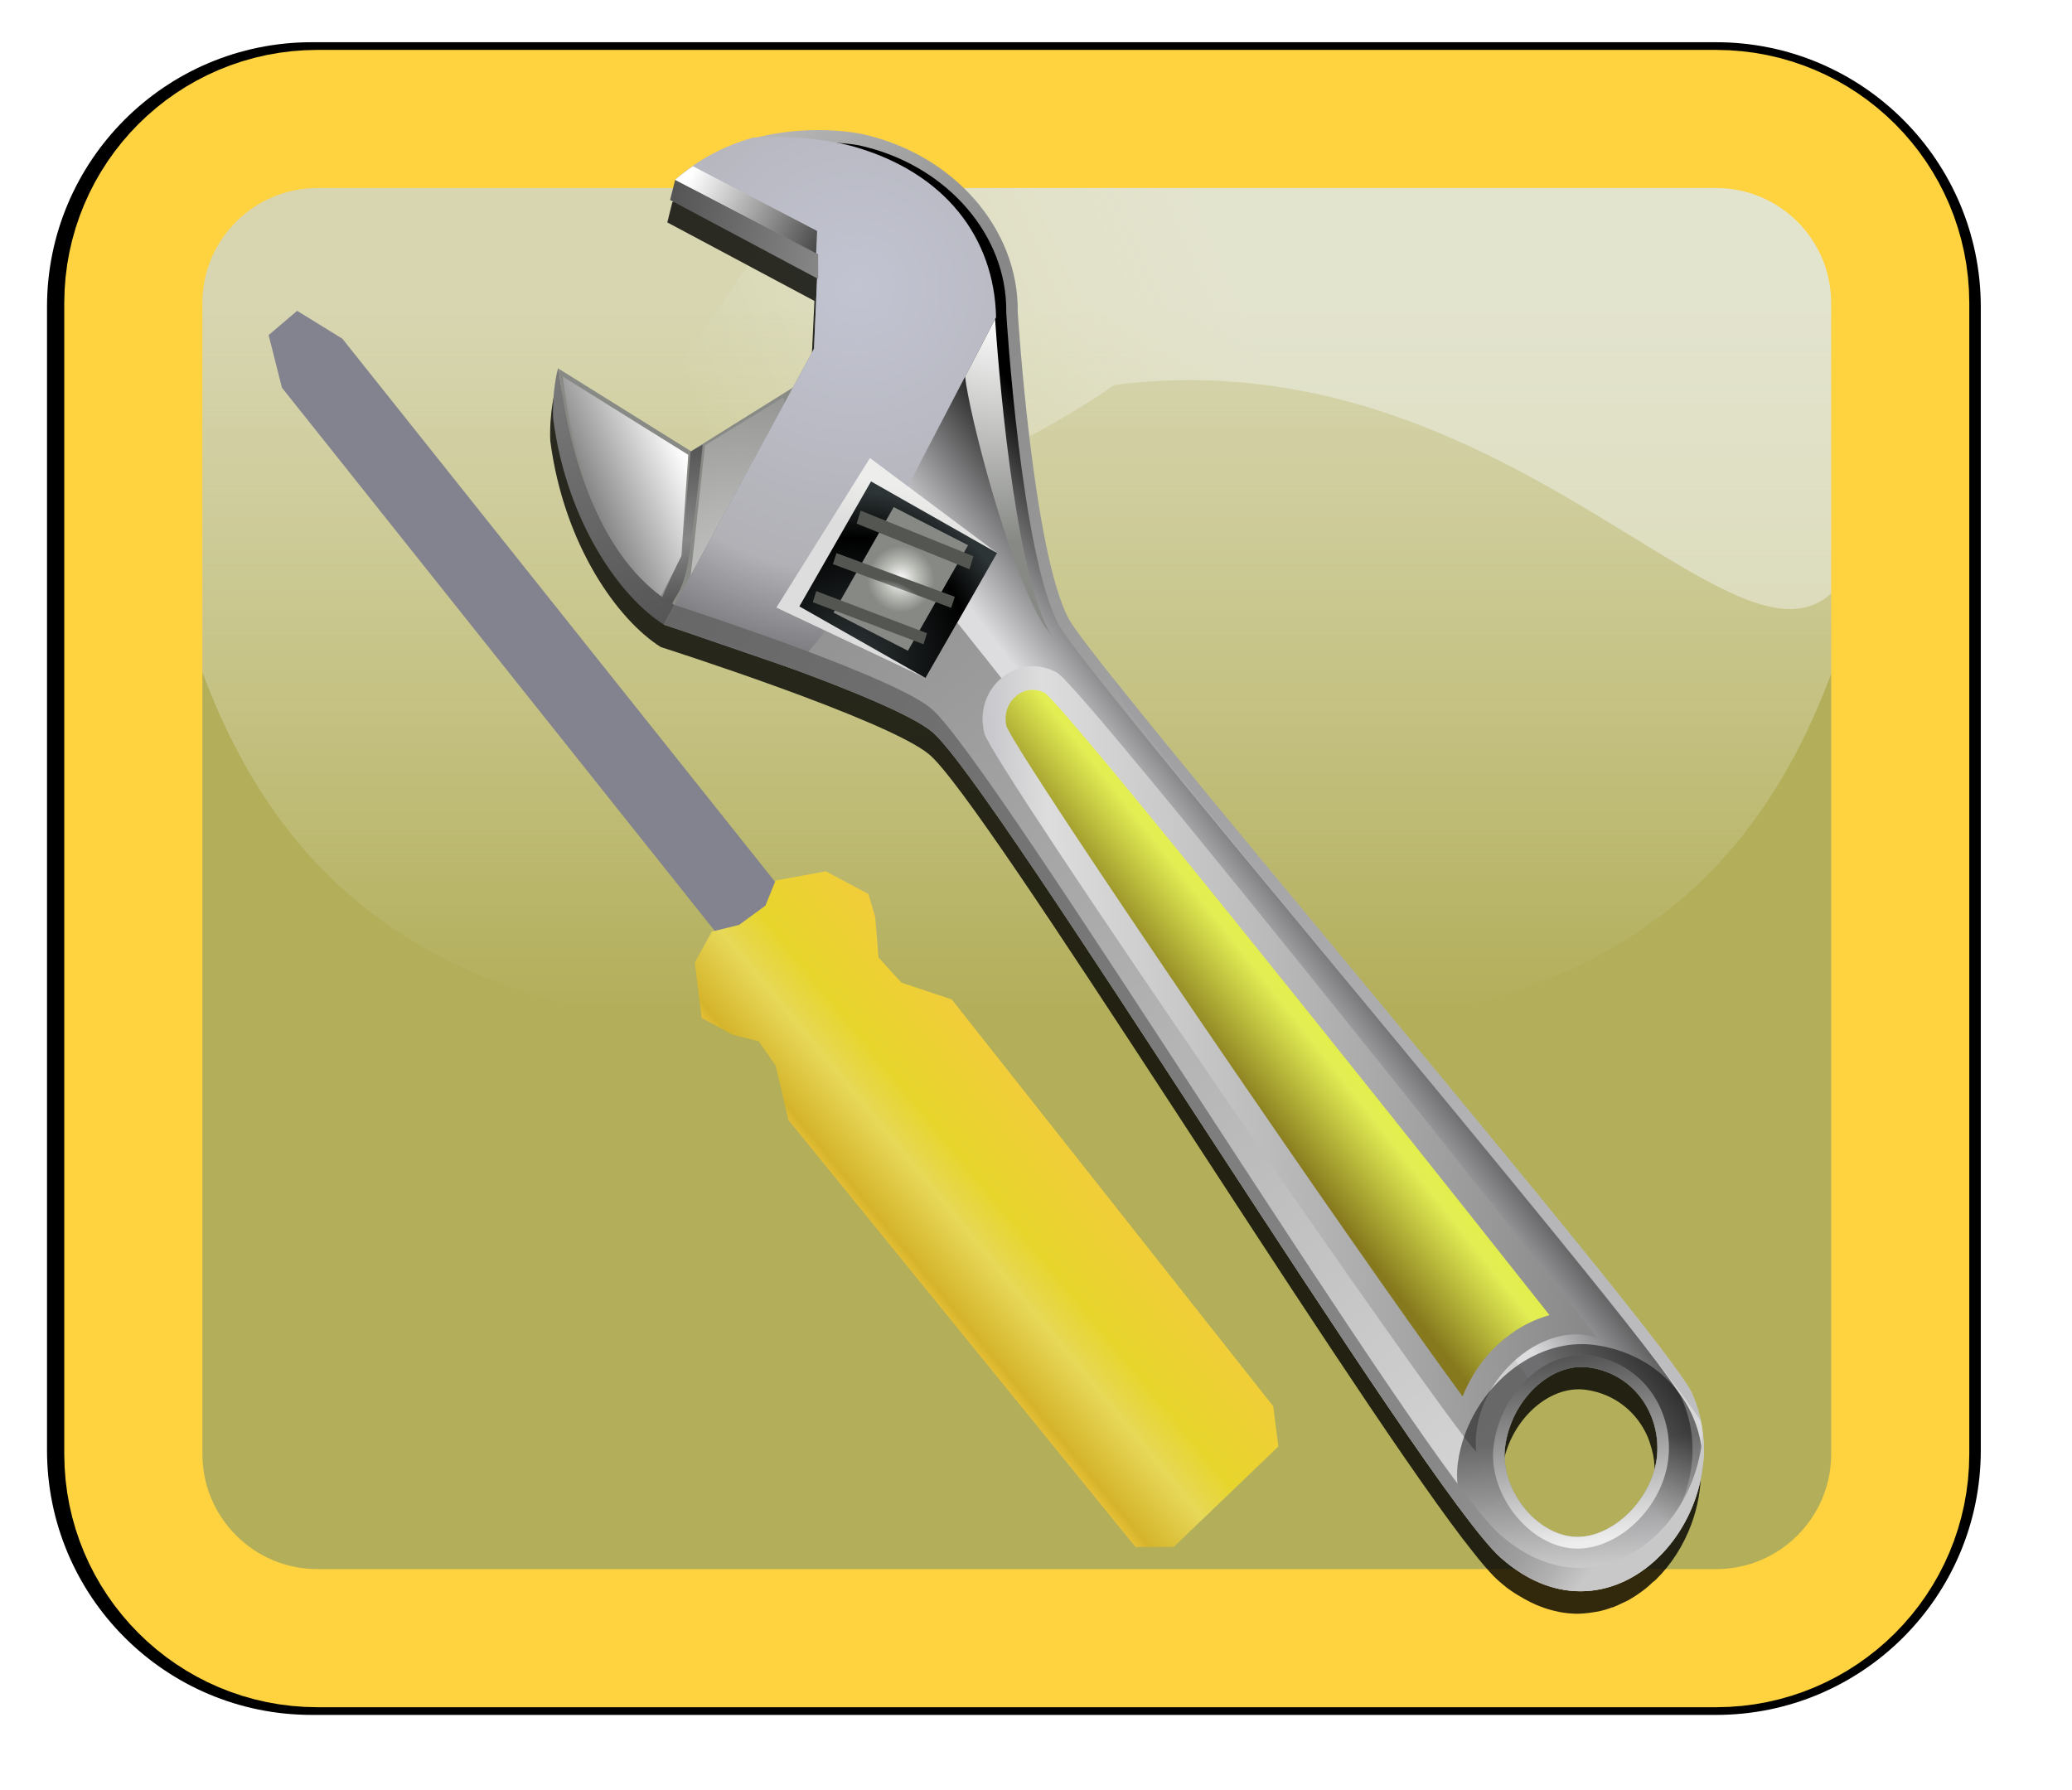
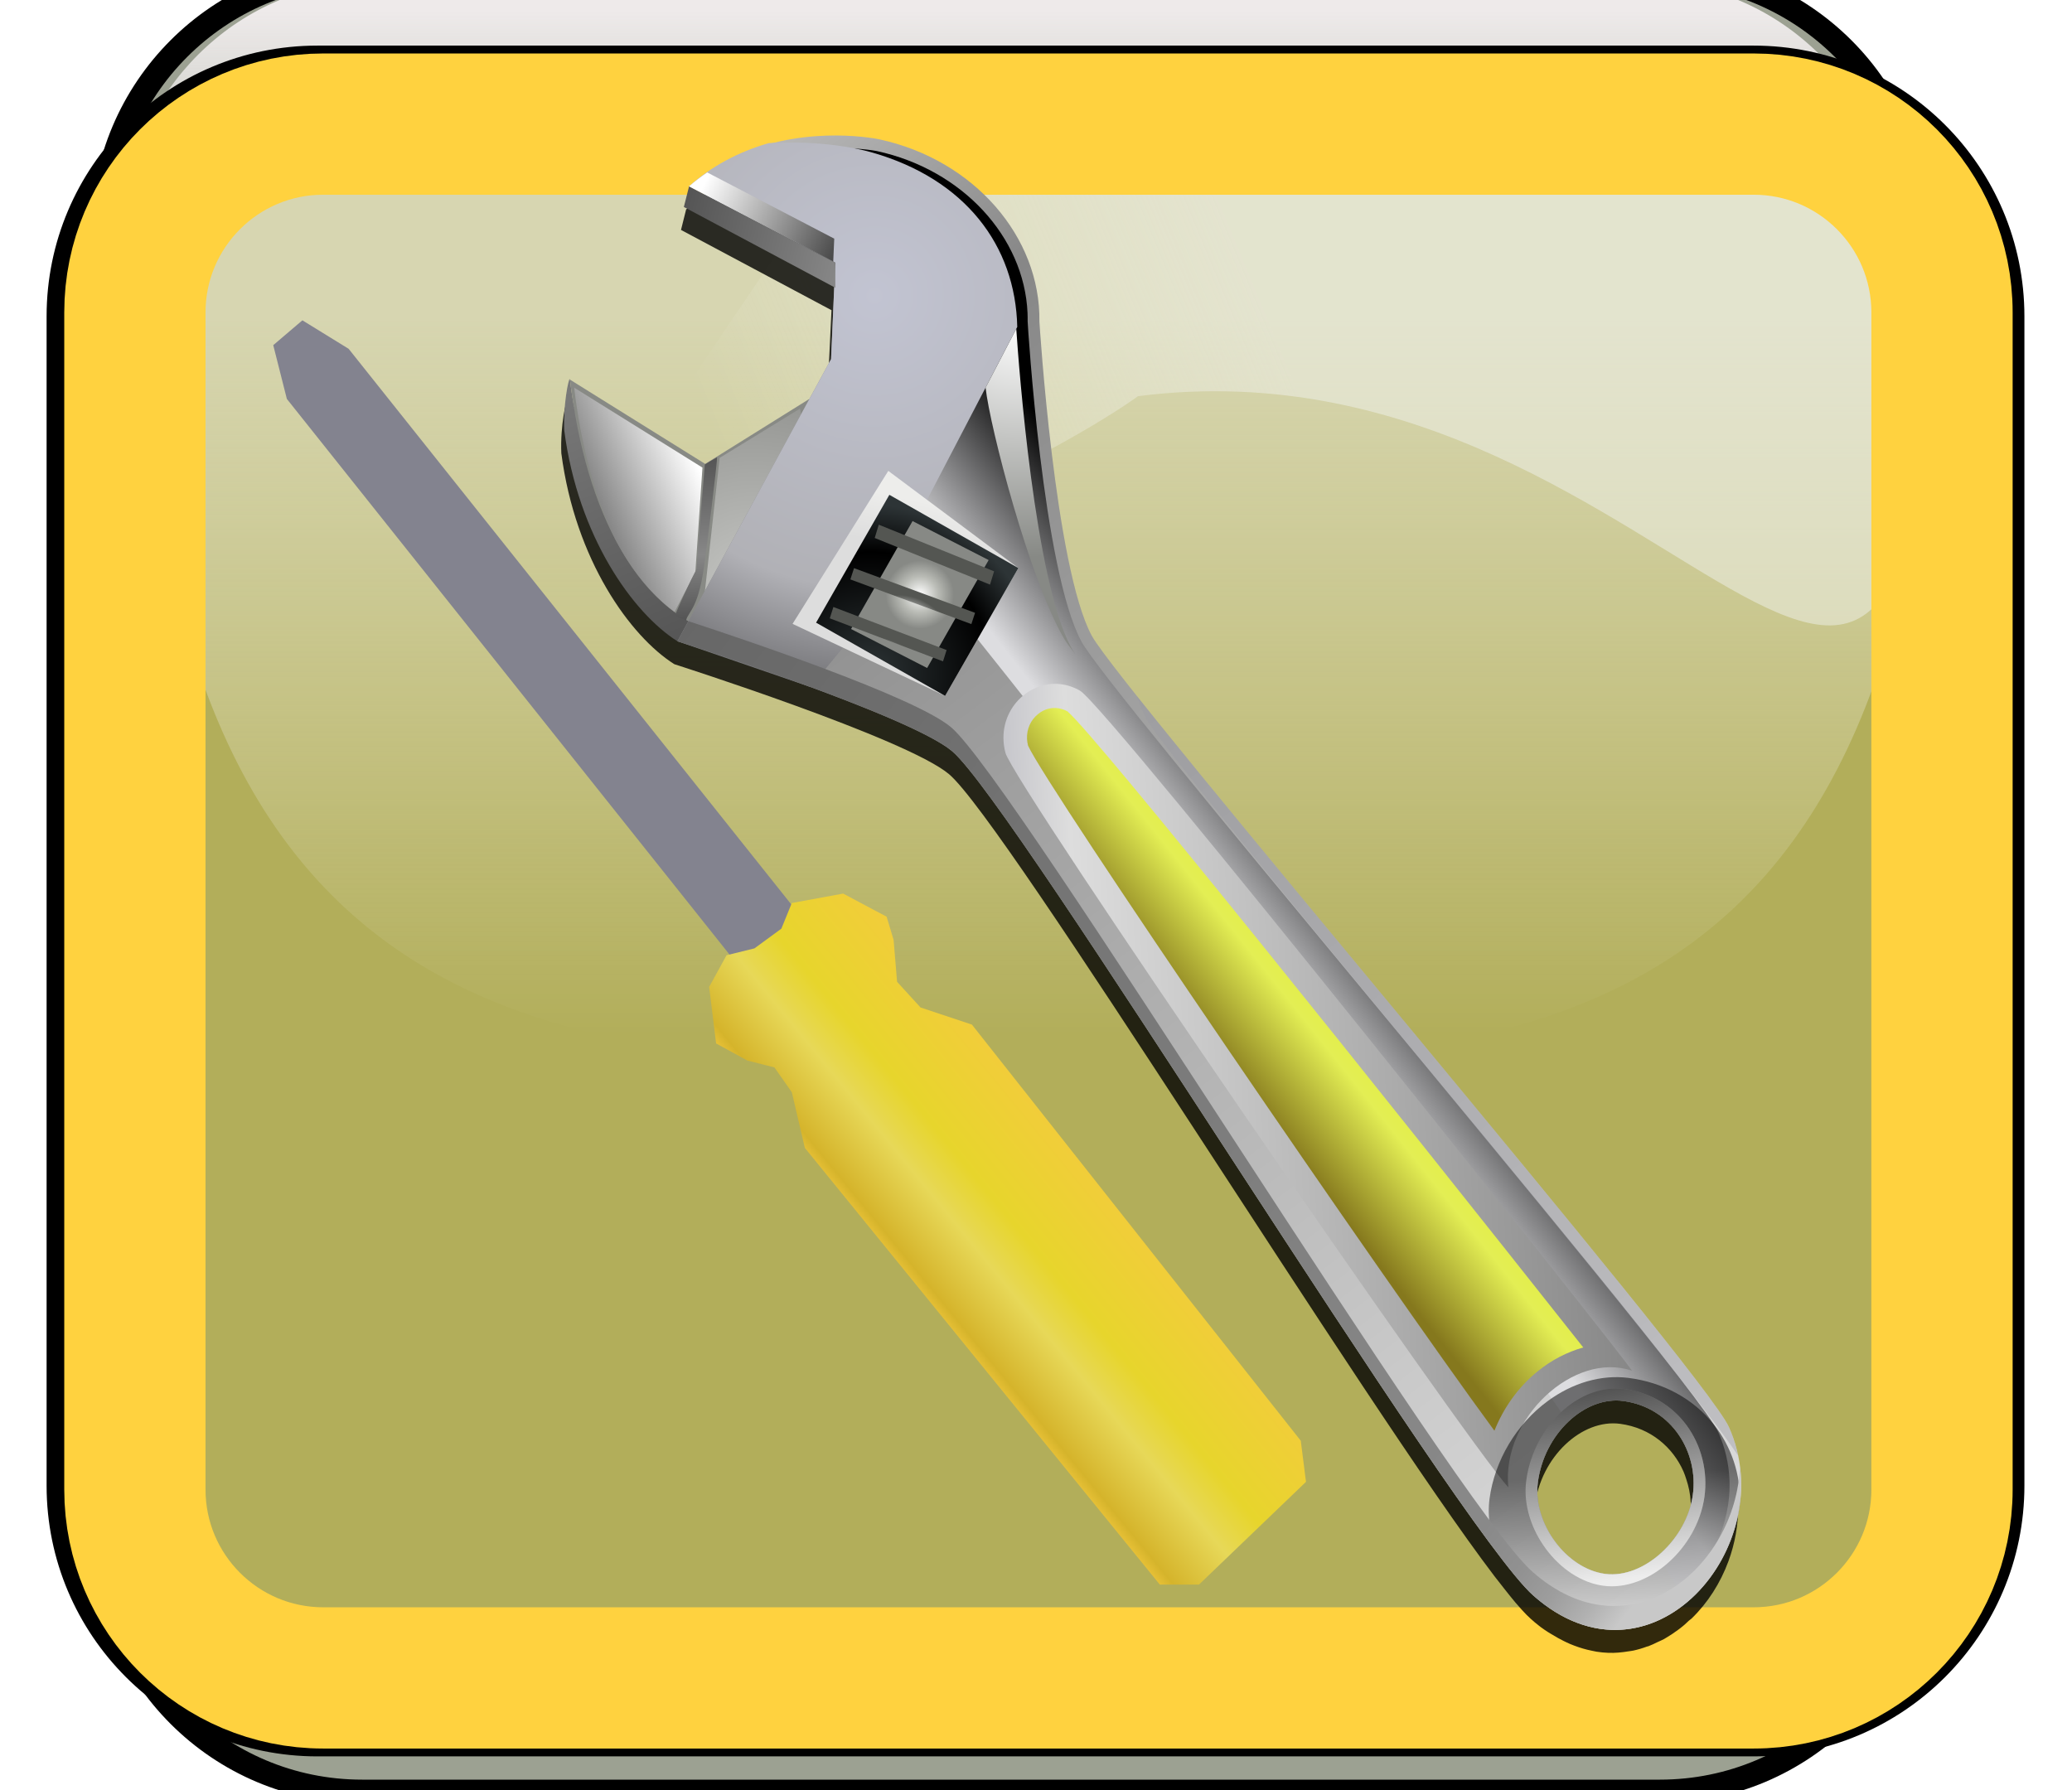
- <svg xmlns="http://www.w3.org/2000/svg" version="1.1" baseProfile="full" width="90" height="77.727" viewBox="0 0 90.00 77.73" enable-background="new 0 0 90.00 77.73" xml:space="preserve">
-   <path fill="#B2AE5A" fill-opacity="1" stroke-linejoin="round" stroke="#000000" stroke-opacity="1" d="M 13.54,2.334L 74.54,2.334C 80.615,2.334 85.54,7.259 85.54,13.334L 85.54,63.001C 85.54,69.076 80.615,74.001 74.54,74.001L 13.54,74.001C 7.465,74.001 2.54,69.076 2.54,63.001L 2.54,13.334C 2.54,7.259 7.465,2.334 13.54,2.334 Z " />
-   <linearGradient id="SVGID_Fill1_" gradientUnits="objectBoundingBox" x1="0.504" y1="-0.275" x2="2.054" y2="-0.275" gradientTransform="rotate(90 0.503869 -0.274908)">
+ <svg xmlns="http://www.w3.org/2000/svg" version="1.1" baseProfile="full" width="88" height="76" viewBox="0 0 88.00 76.00" enable-background="new 0 0 88.00 76.00" xml:space="preserve">
+   <path fill="#9CA192" fill-opacity="1" stroke-linejoin="round" stroke="#000000" stroke-opacity="1" d="M 15.376,-1.158L 70.501,-1.158C 76.576,-1.158 81.501,3.767 81.501,9.842L 81.501,65.092C 81.501,71.167 76.576,76.092 70.501,76.092L 15.376,76.092C 9.301,76.092 4.376,71.167 4.376,65.092L 4.376,9.842C 4.376,3.767 9.301,-1.158 15.376,-1.158 Z " />
+   <linearGradient id="SVGID_Fill1_" gradientUnits="objectBoundingBox" x1="0.5" y1="-2.347" x2="6.195" y2="-2.347" gradientTransform="rotate(90 0.5 -2.347375)">
+     <stop offset="0.428" stop-color="#EEEAEA" stop-opacity="1" />
+     <stop offset="0.577" stop-color="#FFFFFF" stop-opacity="0" />
+   </linearGradient>
+   <path fill="url(#SVGID_Fill1_)" stroke-width="0.2" stroke-linejoin="round" d="M 69.781,-0.804L 15.919,-0.804C 10.43,-0.804 5.902,3.408 5.251,8.845C 6.537,11.357 9.109,13.071 12.072,13.071L 73.995,13.071C 76.733,13.071 79.138,11.607 80.501,9.402C 80.103,3.697 75.456,-0.804 69.781,-0.804 Z " />
+   <path fill="#B2AE5A" fill-opacity="1" stroke-linejoin="round" stroke="#000000" stroke-opacity="1" d="M 13.479,2.437L 74.479,2.437C 80.554,2.437 85.479,7.362 85.479,13.438L 85.479,63.104C 85.479,69.179 80.554,74.104 74.479,74.104L 13.479,74.104C 7.404,74.104 2.479,69.179 2.479,63.104L 2.479,13.438C 2.479,7.362 7.404,2.437 13.479,2.437 Z " />
+   <linearGradient id="SVGID_Fill2_" gradientUnits="objectBoundingBox" x1="0.504" y1="-0.275" x2="2.054" y2="-0.275" gradientTransform="rotate(90 0.503869 -0.274908)">
    <stop offset="0.316" stop-color="#F0F1EC" stop-opacity="0.592" />
    <stop offset="0.8" stop-color="#FFFFFF" stop-opacity="0" />
  </linearGradient>
-   <path fill="url(#SVGID_Fill1_)" stroke-width="0.2" stroke-linejoin="round" d="M 73.56,4.818L 15.449,4.818C 12.415,4.818 8.641,5.665 5.874,9.463L 5.94,9.463C 6.005,45.062 24.106,45.183 44.483,45.183C 64.86,45.183 82.169,44.839 82.499,9.38L 82.499,9.408C 81.049,7.341 79.138,5.218 73.56,4.818 Z " />
-   <linearGradient id="SVGID_Fill2_" gradientUnits="objectBoundingBox" x1="0.94" y1="0.437" x2="2.525" y2="0.437" gradientTransform="rotate(170.5466 0.940186 0.437275)">
+   <path fill="url(#SVGID_Fill2_)" stroke-width="0.2" stroke-linejoin="round" d="M 73.499,4.922L 15.388,4.922C 12.354,4.922 8.58,5.769 5.812,9.567L 5.878,9.567C 5.944,45.166 24.044,45.287 44.422,45.287C 64.799,45.287 82.108,44.942 82.438,9.483L 82.438,9.511C 80.988,7.444 79.077,5.322 73.499,4.922 Z " />
+   <linearGradient id="SVGID_Fill3_" gradientUnits="objectBoundingBox" x1="0.94" y1="0.437" x2="2.525" y2="0.437" gradientTransform="rotate(170.5466 0.940186 0.437275)">
    <stop offset="0.274" stop-color="#F0F1EC" stop-opacity="0.502" />
    <stop offset="0.563" stop-color="#FFFFFF" stop-opacity="0" />
  </linearGradient>
-   <path fill="url(#SVGID_Fill2_)" stroke-width="0.2" stroke-linejoin="round" d="M 73.33,4.771L 56.342,6.633C 53.308,6.633 37.191,4.846 34.424,8.644L 26.342,20.56C 30.701,27.566 46.02,18.475 48.392,16.725C 72.023,13.708 81.939,44.792 82.268,9.333L 82.268,9.361C 80.819,7.294 78.908,5.172 73.33,4.771 Z " />
-   <path fill="none" stroke-width="6" stroke-linejoin="round" stroke="#FFD23F" stroke-opacity="1" d="M 13.79,5.168L 74.54,5.168C 78.959,5.168 82.54,8.749 82.54,13.168L 82.54,63.167C 82.54,67.586 78.959,71.167 74.54,71.167L 13.79,71.167C 9.372,71.167 5.79,67.586 5.79,63.167L 5.79,13.168C 5.79,8.749 9.372,5.168 13.79,5.168 Z " />
-   <linearGradient id="SVGID_Fill3_" gradientUnits="objectBoundingBox" x1="0.384" y1="-0.054" x2="1.499" y2="-0.054" gradientTransform="rotate(135.748 0.384323 -0.054269)">
+   <path fill="url(#SVGID_Fill3_)" stroke-width="0.2" stroke-linejoin="round" d="M 73.268,4.875L 56.281,6.737C 53.247,6.737 37.13,4.949 34.363,8.748L 26.281,20.664C 30.64,27.669 45.959,18.578 48.331,16.828C 71.962,13.812 81.877,44.896 82.207,9.437L 82.207,9.464C 80.757,7.398 78.847,5.275 73.268,4.875 Z " />
+   <path fill="none" stroke-width="6" stroke-linejoin="round" stroke="#FFD23F" stroke-opacity="1" d="M 13.729,5.271L 74.479,5.271C 78.897,5.271 82.479,8.853 82.479,13.271L 82.479,63.271C 82.479,67.689 78.897,71.271 74.479,71.271L 13.729,71.271C 9.311,71.271 5.729,67.689 5.729,63.271L 5.729,13.271C 5.729,8.853 9.311,5.271 13.729,5.271 Z " />
+   <linearGradient id="SVGID_Fill4_" gradientUnits="objectBoundingBox" x1="0.384" y1="-0.054" x2="1.499" y2="-0.054" gradientTransform="rotate(135.748 0.384323 -0.054269)">
    <stop offset="0.391" stop-color="#83838F" stop-opacity="1" />
    <stop offset="0.46" stop-color="#4F4F5E" stop-opacity="1" />
    <stop offset="0.53" stop-color="#8D8D99" stop-opacity="1" />
    <stop offset="0.614" stop-color="#AAABB9" stop-opacity="1" />
  </linearGradient>
-   <path fill="url(#SVGID_Fill3_)" stroke-width="0.2" stroke-linejoin="round" d="M 11.667,14.557L 12.905,13.503L 14.869,14.713L 34.482,39.333L 31.806,41.398L 12.244,16.841L 11.667,14.557 Z " />
-   <linearGradient id="SVGID_Fill4_" gradientUnits="objectBoundingBox" x1="0.891" y1="0.244" x2="1.815" y2="0.244" gradientTransform="rotate(136.3901 0.890847 0.243554)">
+   <path fill="url(#SVGID_Fill4_)" stroke-width="0.2" stroke-linejoin="round" d="M 11.605,14.661L 12.843,13.606L 14.807,14.816L 34.42,39.437L 31.745,41.502L 12.183,16.945L 11.605,14.661 Z " />
+   <linearGradient id="SVGID_Fill5_" gradientUnits="objectBoundingBox" x1="0.891" y1="0.244" x2="1.815" y2="0.244" gradientTransform="rotate(136.3901 0.890847 0.243554)">
    <stop offset="0.256" stop-color="#F5CA3F" stop-opacity="1" />
    <stop offset="0.474" stop-color="#E7D52C" stop-opacity="1" />
    <stop offset="0.549" stop-color="#E7D858" stop-opacity="1" />
    <stop offset="0.651" stop-color="#D5B42B" stop-opacity="1" />
    <stop offset="0.684" stop-color="#F5CA3F" stop-opacity="1" />
  </linearGradient>
-   <path fill="url(#SVGID_Fill4_)" stroke-width="0.2" stroke-linejoin="round" d="M 33.246,39.344L 32.101,40.181L 30.918,40.471L 30.179,41.817L 30.475,44.218L 31.805,44.945L 32.951,45.236L 33.69,46.291L 34.244,48.655L 49.32,67.204L 50.983,67.204L 55.528,62.839L 55.306,61.093L 41.339,43.417L 39.159,42.69L 38.161,41.599L 38.013,39.817L 37.718,38.835L 35.87,37.853L 33.69,38.253L 33.246,39.344 Z " />
-   <path fill="none" stroke-width="1.333" stroke-linejoin="round" stroke="#BDAA28" stroke-opacity="1" d="M 45.398,30.112C 46.699,31.247 58.717,46.271 67.305,57.132C 66.632,57.321 65.967,57.655 65.359,58.15C 64.516,58.836 63.91,59.72 63.531,60.667C 58.862,54.326 44.519,33.34 43.723,31.567C 43.701,31.473 43.685,31.378 43.68,31.286C 43.661,30.863 43.831,30.477 44.163,30.215C 44.532,29.924 44.99,29.893 45.398,30.112 Z " />
-   <path fill="#000000" fill-opacity="0.804" stroke-width="0.2" stroke-linejoin="round" d="M 68.878,60.376C 67.239,60.152 65.499,61.782 65.246,63.859C 65.037,65.576 66.451,67.492 68.09,67.715C 69.73,67.94 71.561,66.266 71.824,64.385C 71.84,64.272 71.864,64.148 71.869,64.035C 71.874,63.922 71.873,63.807 71.867,63.694C 71.851,63.356 71.781,63.031 71.674,62.711C 71.639,62.605 71.608,62.506 71.562,62.403C 71.111,61.377 70.173,60.553 68.878,60.376 Z M 37.066,6.745C 37.202,6.767 37.284,6.788 37.287,6.789C 41.303,7.657 44.132,10.934 44.08,14.535C 44.081,14.551 44.736,24.973 46.303,27.872C 47.533,30.147 72.285,59.092 73.363,61.487C 74.062,63.038 74.013,64.721 73.473,66.203C 73.127,67.141 72.588,67.985 71.901,68.649C 71.865,68.684 71.82,68.707 71.783,68.742C 71.72,68.799 71.658,68.864 71.593,68.918C 71.505,68.993 71.416,69.063 71.323,69.132C 71.153,69.258 70.974,69.378 70.793,69.482C 70.771,69.494 70.749,69.508 70.727,69.52C 70.643,69.567 70.556,69.6 70.469,69.642C 70.337,69.706 70.203,69.772 70.066,69.823L 70.02,69.832C 69.92,69.868 69.82,69.905 69.719,69.933C 69.666,69.948 69.614,69.963 69.562,69.975C 69.519,69.986 69.479,69.996 69.436,70.005C 69.365,70.02 69.292,70.028 69.219,70.04C 68.947,70.084 68.66,70.113 68.377,70.103C 68.21,70.097 68.036,70.079 67.867,70.053C 67.796,70.043 67.731,70.026 67.66,70.012C 67.411,69.962 67.166,69.89 66.915,69.793C 66.858,69.772 66.798,69.749 66.741,69.725C 66.65,69.686 66.56,69.642 66.469,69.597C 66.311,69.52 66.16,69.434 66.001,69.337C 65.938,69.298 65.868,69.262 65.804,69.219C 65.713,69.158 65.616,69.097 65.525,69.029C 65.494,69.006 65.46,68.979 65.428,68.955C 65.305,68.859 65.181,68.754 65.059,68.645C 64.958,68.556 64.837,68.431 64.709,68.291C 64.622,68.196 64.517,68.077 64.418,67.96C 64.286,67.805 64.111,67.582 63.959,67.392C 63.83,67.228 63.686,67.048 63.529,66.842C 58.013,59.594 42.773,34.798 40.365,32.778C 38.547,31.253 28.702,28.11 28.702,28.11C 26.835,26.933 24.49,23.681 23.901,19.147C 23.85,17.973 24.123,16.779 24.146,16.998L 29.894,20.574L 34.314,17.81L 35.229,16.117L 35.376,13.073L 28.985,9.662L 29.201,8.793C 32.185,6.168 36.109,6.591 37.066,6.745 Z " />
-   <linearGradient id="SVGID_Fill5_" gradientUnits="objectBoundingBox" x1="0.861" y1="1.056" x2="3.227" y2="1.056" gradientTransform="rotate(256.9413 0.861223 1.055934)">
+   <path fill="url(#SVGID_Fill5_)" stroke-width="0.2" stroke-linejoin="round" d="M 33.185,39.447L 32.04,40.284L 30.857,40.575L 30.118,41.921L 30.414,44.321L 31.744,45.049L 32.89,45.34L 33.629,46.394L 34.183,48.758L 49.259,67.307L 50.922,67.307L 55.467,62.943L 55.245,61.197L 41.278,43.521L 39.097,42.794L 38.1,41.703L 37.952,39.92L 37.656,38.938L 35.809,37.956L 33.629,38.356L 33.185,39.447 Z " />
+   <path fill="none" stroke-width="1.333" stroke-linejoin="round" stroke="#BDAA28" stroke-opacity="1" d="M 45.337,30.215C 46.637,31.35 58.656,46.374 67.243,57.235C 66.571,57.424 65.906,57.758 65.297,58.254C 64.455,58.94 63.849,59.823 63.47,60.771C 58.8,54.43 44.458,33.443 43.662,31.671C 43.639,31.576 43.623,31.482 43.619,31.389C 43.6,30.966 43.77,30.581 44.102,30.319C 44.47,30.028 44.929,29.996 45.337,30.215 Z " />
+   <path fill="#000000" fill-opacity="0.804" stroke-width="0.2" stroke-linejoin="round" d="M 68.817,60.479C 67.178,60.256 65.438,61.886 65.185,63.962C 64.976,65.679 66.39,67.595 68.029,67.819C 69.669,68.044 71.499,66.369 71.763,64.489C 71.779,64.375 71.803,64.252 71.808,64.139C 71.813,64.025 71.811,63.911 71.806,63.798C 71.79,63.46 71.72,63.134 71.613,62.815C 71.578,62.708 71.546,62.609 71.501,62.506C 71.05,61.48 70.112,60.656 68.817,60.479 Z M 37.004,6.848C 37.141,6.871 37.223,6.891 37.226,6.892C 41.242,7.761 44.071,11.038 44.019,14.639C 44.02,14.655 44.674,25.076 46.242,27.975C 47.471,30.251 72.224,59.196 73.302,61.591C 74.001,63.141 73.952,64.824 73.412,66.307C 73.066,67.245 72.527,68.088 71.84,68.752C 71.804,68.787 71.758,68.811 71.722,68.845C 71.659,68.902 71.596,68.968 71.532,69.022C 71.444,69.097 71.354,69.166 71.262,69.235C 71.092,69.361 70.913,69.481 70.732,69.585C 70.71,69.598 70.688,69.611 70.666,69.624C 70.582,69.67 70.495,69.704 70.408,69.745C 70.275,69.809 70.142,69.876 70.005,69.926L 69.959,69.936C 69.859,69.971 69.759,70.008 69.657,70.037C 69.605,70.051 69.553,70.066 69.501,70.079C 69.457,70.089 69.418,70.1 69.375,70.109C 69.304,70.124 69.231,70.132 69.158,70.143C 68.885,70.188 68.599,70.216 68.316,70.206C 68.149,70.201 67.975,70.183 67.806,70.157C 67.735,70.146 67.67,70.13 67.599,70.115C 67.35,70.065 67.105,69.993 66.853,69.897C 66.796,69.875 66.737,69.853 66.68,69.828C 66.589,69.79 66.498,69.745 66.408,69.701C 66.25,69.624 66.099,69.538 65.94,69.441C 65.877,69.401 65.806,69.365 65.743,69.323C 65.652,69.262 65.555,69.201 65.464,69.133C 65.432,69.109 65.399,69.083 65.367,69.058C 65.243,68.963 65.12,68.858 64.998,68.748C 64.897,68.659 64.776,68.534 64.648,68.394C 64.561,68.3 64.456,68.181 64.357,68.064C 64.225,67.909 64.05,67.686 63.898,67.495C 63.768,67.331 63.625,67.151 63.468,66.946C 57.952,59.698 42.711,34.902 40.303,32.881C 38.486,31.357 28.641,28.213 28.641,28.213C 26.774,27.037 24.429,23.784 23.84,19.251C 23.788,18.076 24.062,16.883 24.085,17.101L 29.833,20.678L 34.253,17.914L 35.168,16.221L 35.314,13.176L 28.923,9.766L 29.14,8.896C 32.123,6.271 36.048,6.695 37.004,6.848 Z " />
+   <linearGradient id="SVGID_Fill6_" gradientUnits="objectBoundingBox" x1="0.861" y1="1.056" x2="3.227" y2="1.056" gradientTransform="rotate(256.9413 0.861223 1.055934)">
    <stop offset="0" stop-color="#545454" stop-opacity="1" />
    <stop offset="0.686" stop-color="#878787" stop-opacity="1" />
    <stop offset="1" stop-color="#878787" stop-opacity="1" />
  </linearGradient>
-   <path fill="url(#SVGID_Fill5_)" stroke-width="0.2" stroke-linejoin="round" d="M 24.268,16.022C 24.796,20.922 28.086,25.118 29.928,25.656L 28.833,27.135C 26.965,25.958 24.614,22.71 24.025,18.177L 24.025,18.177C 23.978,17.093 24.205,15.989 24.258,15.995L 24.268,16.022 Z " />
-   <path fill="#888A85" fill-opacity="1" stroke-width="0.2" stroke-linejoin="round" d="M 24.268,16.021L 30.011,19.602L 34.437,16.84C 34.803,17.569 33.296,27.381 31.138,26.973C 27.188,26.226 24.923,21.595 24.268,16.021 Z " />
-   <linearGradient id="SVGID_Fill6_" gradientUnits="objectBoundingBox" x1="0.964" y1="0.351" x2="2.072" y2="0.351" gradientTransform="rotate(142.7084 0.963585 0.350584)">
+   <path fill="url(#SVGID_Fill6_)" stroke-width="0.2" stroke-linejoin="round" d="M 24.207,16.125C 24.735,21.026 28.024,25.221 29.867,25.76L 28.771,27.238C 26.904,26.061 24.553,22.814 23.964,18.28L 23.964,18.28C 23.916,17.197 24.144,16.092 24.197,16.099L 24.207,16.125 Z " />
+   <path fill="#888A85" fill-opacity="1" stroke-width="0.2" stroke-linejoin="round" d="M 24.207,16.125L 29.95,19.705L 34.376,16.943C 34.742,17.673 33.235,27.484 31.077,27.077C 27.127,26.33 24.862,21.699 24.207,16.125 Z " />
+   <linearGradient id="SVGID_Fill7_" gradientUnits="objectBoundingBox" x1="0.964" y1="0.351" x2="2.072" y2="0.351" gradientTransform="rotate(142.7084 0.963585 0.350584)">
    <stop offset="0" stop-color="#FFFFFF" stop-opacity="1" />
    <stop offset="0.639" stop-color="#878787" stop-opacity="1" />
    <stop offset="1" stop-color="#878787" stop-opacity="1" />
  </linearGradient>
-   <path fill="url(#SVGID_Fill6_)" stroke-width="0.2" stroke-linejoin="round" d="M 29.895,19.759L 29.593,24.206L 28.711,25.889C 27.708,25.147 26.871,24.09 26.196,22.804L 26.196,22.804C 25.311,20.989 24.729,18.766 24.446,16.363L 29.895,19.759 Z " />
-   <radialGradient id="SVGID_Fill7_" cx="32.079" cy="25.093" r="16.823" gradientUnits="userSpaceOnUse" gradientTransform="rotate(201.1746 32.07921 25.09354)">
+   <path fill="url(#SVGID_Fill7_)" stroke-width="0.2" stroke-linejoin="round" d="M 29.834,19.862L 29.532,24.31L 28.65,25.992C 27.647,25.25 26.81,24.194 26.135,22.907L 26.135,22.907C 25.25,21.092 24.668,18.869 24.385,16.466L 29.834,19.862 Z " />
+   <radialGradient id="SVGID_Fill8_" cx="32.018" cy="25.197" r="16.823" gradientUnits="userSpaceOnUse" gradientTransform="rotate(201.1746 32.01801 25.19704)">
    <stop offset="0" stop-color="#FFFFFF" stop-opacity="0.518" />
    <stop offset="1" stop-color="#3D3D3D" stop-opacity="0.518" />
  </radialGradient>
-   <path fill="url(#SVGID_Fill7_)" stroke-width="0.2" stroke-linejoin="round" d="M 34.041,17.273L 34.051,17.304C 34.355,18.348 33.274,27.472 31.159,27.072C 30.691,26.984 30.24,26.839 29.819,26.647L 30.625,19.345L 34.031,17.256 Z " />
-   <linearGradient id="SVGID_Fill8_" gradientUnits="objectBoundingBox" x1="0.927" y1="0.976" x2="2.485" y2="0.976" gradientTransform="rotate(242.3543 0.927189 0.975742)">
+   <path fill="url(#SVGID_Fill8_)" stroke-width="0.2" stroke-linejoin="round" d="M 33.98,17.377L 33.989,17.407C 34.293,18.451 33.213,27.576 31.097,27.176C 30.63,27.087 30.178,26.943 29.758,26.75L 30.564,19.448L 33.969,17.36 Z " />
+   <linearGradient id="SVGID_Fill9_" gradientUnits="objectBoundingBox" x1="0.927" y1="0.976" x2="2.485" y2="0.976" gradientTransform="rotate(242.3543 0.927189 0.975742)">
    <stop offset="0" stop-color="#DDDDDD" stop-opacity="1" />
    <stop offset="0.686" stop-color="#878787" stop-opacity="1" />
    <stop offset="0.894" stop-color="#DDDDDD" stop-opacity="1" />
    <stop offset="1" stop-color="#DDDDDD" stop-opacity="1" />
  </linearGradient>
-   <path fill="url(#SVGID_Fill8_)" stroke-width="0.2" stroke-linejoin="round" d="M 37.411,5.815C 41.426,6.684 44.258,9.957 44.206,13.557L 44.206,13.557C 44.207,13.573 44.862,24 46.429,26.898L 46.429,26.898C 47.659,29.174 72.409,58.114 73.488,60.508L 73.488,60.508C 75.766,65.566 70.163,72.081 65.182,67.666L 65.182,67.666C 61.897,64.755 43.184,34.055 40.495,31.8L 40.495,31.8C 38.678,30.276 28.834,27.134 28.834,27.134L 35.358,15.149L 35.537,11.05L 29.326,7.813C 32.076,5.393 35.629,5.573 36.917,5.736L 36.917,5.736C 37.226,5.776 37.405,5.814 37.411,5.815 Z M 71.957,63.407C 72.21,61.6 71.08,59.688 69.008,59.404L 69.008,59.404C 67.369,59.18 65.626,60.809 65.373,62.886L 65.373,62.886C 65.163,64.603 66.581,66.523 68.22,66.747L 68.241,66.75L 68.241,66.75C 69.875,66.957 71.694,65.279 71.957,63.407 Z " />
-   <linearGradient id="SVGID_Fill9_" gradientUnits="objectBoundingBox" x1="0.604" y1="0.44" x2="0.764" y2="0.44" gradientTransform="rotate(132.351 0.603554 0.44031)">
+   <path fill="url(#SVGID_Fill9_)" stroke-width="0.2" stroke-linejoin="round" d="M 37.35,5.919C 41.365,6.788 44.197,10.06 44.145,13.661L 44.145,13.661C 44.145,13.677 44.8,24.103 46.368,27.002L 46.368,27.002C 47.598,29.278 72.348,58.217 73.427,60.612L 73.427,60.612C 75.705,65.669 70.102,72.184 65.121,67.77L 65.121,67.77C 61.836,64.859 43.122,34.159 40.434,31.904L 40.434,31.904C 38.617,30.379 28.773,27.237 28.773,27.237L 35.297,15.253L 35.476,11.154L 29.265,7.916C 32.014,5.497 35.568,5.676 36.856,5.84L 36.856,5.84C 37.165,5.879 37.344,5.918 37.35,5.919 Z M 71.895,63.51C 72.148,61.703 71.019,59.792 68.947,59.508L 68.947,59.508C 67.308,59.283 65.565,60.913 65.312,62.989L 65.312,62.989C 65.102,64.707 66.52,66.626 68.159,66.851L 68.18,66.853L 68.18,66.853C 69.814,67.061 71.633,65.382 71.895,63.51 Z " />
+   <linearGradient id="SVGID_Fill10_" gradientUnits="objectBoundingBox" x1="0.604" y1="0.44" x2="0.764" y2="0.44" gradientTransform="rotate(132.351 0.603554 0.44031)">
    <stop offset="0" stop-color="#000000" stop-opacity="1" />
    <stop offset="0.894" stop-color="#DDDDE0" stop-opacity="1" />
    <stop offset="1" stop-color="#DDDDE0" stop-opacity="1" />
  </linearGradient>
-   <path fill="url(#SVGID_Fill9_)" stroke-width="0.2" stroke-linejoin="round" d="M 35.852,15.289L 36.05,10.745C 36.05,10.745 31.443,8.343 30.296,7.744C 33.402,5.554 37.26,6.304 37.305,6.313C 40.925,7.097 43.558,9.953 43.701,13.186C 43.706,13.308 43.708,13.43 43.706,13.552L 43.706,13.553C 43.714,13.734 44.353,24.116 45.99,27.145C 46.58,28.235 51.904,34.661 58.07,42.102C 64.49,49.85 72.479,59.491 73.033,60.722C 73.333,61.389 73.483,62.069 73.513,62.734C 73.597,64.66 72.665,66.462 71.422,67.524C 71.206,67.178 70.976,66.812 70.729,66.424C 71.611,65.72 72.287,64.652 72.451,63.476C 72.602,62.4 72.323,61.289 71.684,60.428C 71.061,59.587 70.135,59.044 69.078,58.899C 68.258,58.787 67.392,59.052 66.636,59.646C 66.543,59.72 66.455,59.8 66.368,59.882C 60.619,51.571 50.834,38.371 34.348,18.052C 35.215,16.458 35.852,15.289 35.852,15.289 Z " />
-   <radialGradient id="SVGID_Fill10_" cx="37.203" cy="12.459" r="24.872" gradientUnits="userSpaceOnUse" gradientTransform="rotate(119.4169 37.20246 12.45882)">
+   <path fill="url(#SVGID_Fill10_)" stroke-width="0.2" stroke-linejoin="round" d="M 35.79,15.392L 35.989,10.848C 35.989,10.848 31.382,8.446 30.235,7.848C 33.341,5.658 37.199,6.407 37.243,6.417C 40.864,7.201 43.497,10.056 43.64,13.29C 43.645,13.411 43.647,13.534 43.645,13.655L 43.645,13.656C 43.653,13.838 44.292,24.22 45.929,27.249C 46.519,28.339 51.843,34.765 58.009,42.206C 64.429,49.953 72.418,59.594 72.972,60.825C 73.272,61.493 73.422,62.172 73.451,62.838C 73.536,64.763 72.604,66.566 71.361,67.628C 71.145,67.282 70.915,66.915 70.668,66.528C 71.55,65.823 72.225,64.756 72.39,63.579C 72.541,62.503 72.262,61.393 71.623,60.531C 71,59.69 70.074,59.148 69.016,59.002C 68.197,58.89 67.331,59.156 66.575,59.749C 66.482,59.823 66.394,59.904 66.306,59.985C 60.557,51.675 50.773,38.475 34.286,18.156C 35.154,16.561 35.79,15.392 35.79,15.392 Z " />
+   <radialGradient id="SVGID_Fill11_" cx="37.141" cy="12.562" r="24.872" gradientUnits="userSpaceOnUse" gradientTransform="rotate(119.4169 37.14126 12.56231)">
    <stop offset="0" stop-color="#C2C4D2" stop-opacity="1" />
    <stop offset="0.5" stop-color="#B1B1B6" stop-opacity="1" />
    <stop offset="1" stop-color="#000000" stop-opacity="1" />
  </radialGradient>
-   <path fill="url(#SVGID_Fill10_)" stroke-width="0.2" stroke-linejoin="round" d="M 37.117,6.379C 41.041,7.507 43.189,10.312 43.266,13.783L 39.21,21.556L 37.831,20.772L 34.95,26.438L 36.079,27.146L 34.48,29.077L 28.834,27.135L 35.358,15.149L 35.537,11.05L 29.326,7.813C 30.261,6.974 31.423,6.341 32.713,5.976L 32.713,5.976C 33.68,5.919 34.662,5.956 35.547,6.068L 35.547,6.068C 36.122,6.141 36.655,6.246 37.117,6.379 Z " />
-   <linearGradient id="SVGID_Fill11_" gradientUnits="objectBoundingBox" x1="0.426" y1="0.905" x2="1.209" y2="0.905" gradientTransform="rotate(-77.7644 0.425592 0.905266)">
+   <path fill="url(#SVGID_Fill11_)" stroke-width="0.2" stroke-linejoin="round" d="M 37.056,6.482C 40.98,7.611 43.128,10.416 43.204,13.887L 39.149,21.66L 37.77,20.875L 34.889,26.541L 36.018,27.25L 34.419,29.181L 28.772,27.238L 35.297,15.253L 35.476,11.154L 29.265,7.916C 30.2,7.077 31.361,6.445 32.652,6.079L 32.652,6.079C 33.618,6.023 34.601,6.059 35.486,6.172L 35.486,6.172C 36.06,6.245 36.594,6.349 37.056,6.482 Z " />
+   <linearGradient id="SVGID_Fill12_" gradientUnits="objectBoundingBox" x1="0.426" y1="0.905" x2="1.209" y2="0.905" gradientTransform="rotate(-77.7644 0.425592 0.905266)">
    <stop offset="0" stop-color="#DDDDDD" stop-opacity="1" />
    <stop offset="0.722" stop-color="#DDDDDD" stop-opacity="1" />
    <stop offset="1" stop-color="#EDEDEB" stop-opacity="1" />
  </linearGradient>
-   <path fill="url(#SVGID_Fill11_)" stroke-width="0.2" stroke-linejoin="round" d="M 43.312,24.025L 40.2,29.454L 33.722,26.395L 37.788,19.898L 43.312,24.025 Z " />
-   <radialGradient id="SVGID_Fill12_" cx="37.02" cy="28.509" r="7.165" gradientUnits="userSpaceOnUse" gradientTransform="rotate(177.4938 37.02046 28.50899)">
+   <path fill="url(#SVGID_Fill12_)" stroke-width="0.2" stroke-linejoin="round" d="M 43.251,24.128L 40.139,29.558L 33.661,26.499L 37.727,20.001L 43.251,24.128 Z " />
+   <radialGradient id="SVGID_Fill13_" cx="36.959" cy="28.613" r="7.165" gradientUnits="userSpaceOnUse" gradientTransform="rotate(177.4938 36.95925 28.61249)">
    <stop offset="0" stop-color="#2D3436" stop-opacity="1" />
    <stop offset="0.722" stop-color="#000000" stop-opacity="1" />
    <stop offset="1" stop-color="#2D3436" stop-opacity="1" />
  </radialGradient>
-   <path fill="url(#SVGID_Fill12_)" stroke-width="0.2" stroke-linejoin="round" d="M 43.312,24.025L 40.2,29.454L 34.721,26.344L 37.834,20.915L 43.312,24.025 Z " />
-   <radialGradient id="SVGID_Fill13_" cx="39.127" cy="25.154" r="1.449" gradientUnits="userSpaceOnUse" gradientTransform="rotate(203.7923 39.12689 25.15399)">
+   <path fill="url(#SVGID_Fill13_)" stroke-width="0.2" stroke-linejoin="round" d="M 43.251,24.128L 40.139,29.558L 34.66,26.448L 37.772,21.018L 43.251,24.128 Z " />
+   <radialGradient id="SVGID_Fill14_" cx="39.066" cy="25.258" r="1.449" gradientUnits="userSpaceOnUse" gradientTransform="rotate(203.7923 39.06569 25.25748)">
    <stop offset="0" stop-color="#FFFFFF" stop-opacity="1" />
    <stop offset="0.527" stop-color="#BABCB6" stop-opacity="1" />
    <stop offset="1" stop-color="#878985" stop-opacity="1" />
  </radialGradient>
-   <path fill="url(#SVGID_Fill13_)" stroke-width="0.2" stroke-linejoin="round" d="M 42.05,23.686L 39.437,28.27L 36.206,26.615L 38.819,22.029L 42.05,23.686 Z " />
-   <radialGradient id="SVGID_Fill14_" cx="39.064" cy="26.148" r="2.215" gradientUnits="userSpaceOnUse" gradientTransform="rotate(190.8937 39.06423 26.14753)">
+   <path fill="url(#SVGID_Fill14_)" stroke-width="0.2" stroke-linejoin="round" d="M 41.989,23.789L 39.376,28.374L 36.145,26.718L 38.758,22.133L 41.989,23.789 Z " />
+   <radialGradient id="SVGID_Fill15_" cx="39.003" cy="26.251" r="2.215" gradientUnits="userSpaceOnUse" gradientTransform="rotate(190.8937 39.00303 26.25102)">
    <stop offset="0" stop-color="#878985" stop-opacity="1" />
    <stop offset="0.621" stop-color="#FFFFFF" stop-opacity="1" />
    <stop offset="1" stop-color="#545652" stop-opacity="1" />
  </radialGradient>
-   <path fill="url(#SVGID_Fill14_)" stroke-width="0.2" stroke-linejoin="round" d="M 42.281,24.164L 42.11,24.728L 37.211,22.747L 37.383,22.183L 42.281,24.164 Z " />
-   <radialGradient id="SVGID_Fill15_" cx="37.184" cy="29.155" r="2.187" gradientUnits="userSpaceOnUse" gradientTransform="rotate(189.5453 37.18391 29.15474)">
+   <path fill="url(#SVGID_Fill15_)" stroke-width="0.2" stroke-linejoin="round" d="M 42.22,24.267L 42.048,24.832L 37.15,22.851L 37.322,22.286L 42.22,24.267 Z " />
+   <radialGradient id="SVGID_Fill16_" cx="37.123" cy="29.258" r="2.187" gradientUnits="userSpaceOnUse" gradientTransform="rotate(189.5453 37.1227 29.25823)">
    <stop offset="0" stop-color="#878985" stop-opacity="1" />
    <stop offset="0.621" stop-color="#FFFFFF" stop-opacity="1" />
    <stop offset="1" stop-color="#545652" stop-opacity="1" />
  </radialGradient>
-   <path fill="url(#SVGID_Fill15_)" stroke-width="0.2" stroke-linejoin="round" d="M 40.265,27.509L 40.112,27.989L 35.303,26.161L 35.456,25.68L 40.265,27.509 Z " />
-   <radialGradient id="SVGID_Fill16_" cx="38.228" cy="27.511" r="2.345" gradientUnits="userSpaceOnUse" gradientTransform="rotate(188.9564 38.22787 27.51062)">
+   <path fill="url(#SVGID_Fill16_)" stroke-width="0.2" stroke-linejoin="round" d="M 40.203,27.612L 40.051,28.092L 35.242,26.264L 35.395,25.783L 40.203,27.612 Z " />
+   <radialGradient id="SVGID_Fill17_" cx="38.167" cy="27.614" r="2.345" gradientUnits="userSpaceOnUse" gradientTransform="rotate(188.9564 38.16667 27.61411)">
    <stop offset="0" stop-color="#878985" stop-opacity="1" />
    <stop offset="0.621" stop-color="#FFFFFF" stop-opacity="1" />
    <stop offset="1" stop-color="#545652" stop-opacity="1" />
  </radialGradient>
-   <path fill="url(#SVGID_Fill16_)" stroke-width="0.2" stroke-linejoin="round" d="M 41.473,25.926L 41.316,26.405L 36.177,24.508L 36.333,24.03L 41.473,25.926 Z " />
-   <linearGradient id="SVGID_Fill17_" gradientUnits="objectBoundingBox" x1="0.588" y1="0.996" x2="1.591" y2="0.996" gradientTransform="rotate(269.2465 0.587932 0.995763)">
+   <path fill="url(#SVGID_Fill17_)" stroke-width="0.2" stroke-linejoin="round" d="M 41.412,26.03L 41.255,26.509L 36.116,24.612L 36.272,24.133L 41.412,26.03 Z " />
+   <linearGradient id="SVGID_Fill18_" gradientUnits="objectBoundingBox" x1="0.588" y1="0.996" x2="1.591" y2="0.996" gradientTransform="rotate(269.2465 0.587932 0.995763)">
    <stop offset="0" stop-color="#545454" stop-opacity="1" />
    <stop offset="0.397" stop-color="#878787" stop-opacity="1" />
    <stop offset="1" stop-color="#545454" stop-opacity="1" />
  </linearGradient>
-   <path fill="url(#SVGID_Fill17_)" stroke-width="0.2" stroke-linejoin="round" d="M 30.01,23.578C 29.77,25.766 29.284,25.862 29.199,26.25L 29.199,26.25C 29.032,26.165 28.988,26.162 28.963,26.161L 28.963,26.161C 28.932,26.16 28.925,26.163 28.744,26.018L 28.744,26.018C 28.793,25.828 29.398,24.53 29.642,24.067L 29.642,24.067C 29.717,22.976 29.973,19.917 29.995,19.627L 29.995,19.627C 30.194,19.503 30.271,19.455 30.514,19.323L 30.514,19.323C 30.539,19.459 30.044,23.439 30.01,23.578 Z " />
-   <linearGradient id="SVGID_Fill18_" gradientUnits="objectBoundingBox" x1="0.979" y1="0.478" x2="1.933" y2="0.478" gradientTransform="rotate(176.7781 0.978813 0.478393)">
+   <path fill="url(#SVGID_Fill18_)" stroke-width="0.2" stroke-linejoin="round" d="M 29.949,23.681C 29.708,25.87 29.223,25.965 29.138,26.354L 29.138,26.354C 28.971,26.268 28.927,26.265 28.902,26.265L 28.902,26.265C 28.87,26.264 28.864,26.266 28.683,26.121L 28.683,26.121C 28.732,25.932 29.337,24.634 29.581,24.171L 29.581,24.171C 29.656,23.079 29.912,20.021 29.934,19.73L 29.934,19.73C 30.133,19.607 30.21,19.558 30.452,19.426L 30.452,19.426C 30.478,19.563 29.983,23.543 29.949,23.681 Z " />
+   <linearGradient id="SVGID_Fill19_" gradientUnits="objectBoundingBox" x1="0.979" y1="0.478" x2="1.933" y2="0.478" gradientTransform="rotate(176.7781 0.978813 0.478393)">
    <stop offset="0" stop-color="#878787" stop-opacity="1" />
    <stop offset="0.894" stop-color="#DDDDDD" stop-opacity="1" />
    <stop offset="1" stop-color="#C6C6CB" stop-opacity="1" />
  </linearGradient>
-   <path fill="url(#SVGID_Fill18_)" stroke-width="0.2" stroke-linejoin="round" d="M 45.925,29.232C 47.102,29.905 69.531,58.174 69.373,58.119L 69.373,58.119C 66.927,57.276 63.821,60.127 64.123,63.071L 64.123,63.071C 62.396,61.223 43.101,33.174 42.762,31.871L 42.762,31.871C 42.325,30.185 43.68,28.776 45.127,28.96L 45.127,28.96C 45.394,28.994 45.663,29.081 45.925,29.232 Z " />
-   <linearGradient id="SVGID_Fill19_" gradientUnits="objectBoundingBox" x1="0.552" y1="0.427" x2="0.742" y2="0.427" gradientTransform="rotate(134.2344 0.552213 0.426897)">
+   <path fill="url(#SVGID_Fill19_)" stroke-width="0.2" stroke-linejoin="round" d="M 45.864,29.335C 47.041,30.009 69.47,58.278 69.311,58.223L 69.311,58.223C 66.866,57.38 63.76,60.231 64.061,63.175L 64.061,63.175C 62.335,61.327 43.04,33.277 42.701,31.974L 42.701,31.974C 42.263,30.289 43.619,28.88 45.066,29.063L 45.066,29.063C 45.333,29.097 45.602,29.185 45.864,29.335 Z " />
+   <linearGradient id="SVGID_Fill20_" gradientUnits="objectBoundingBox" x1="0.552" y1="0.427" x2="0.742" y2="0.427" gradientTransform="rotate(134.2345 0.552213 0.426897)">
    <stop offset="0" stop-color="#E2EE48" stop-opacity="1" />
    <stop offset="0.213" stop-color="#E3EE54" stop-opacity="1" />
    <stop offset="1" stop-color="#85781D" stop-opacity="1" />
  </linearGradient>
-   <path fill="url(#SVGID_Fill19_)" stroke-width="0.2" stroke-linejoin="round" d="M 45.399,30.112C 46.698,31.247 58.717,46.271 67.305,57.132L 67.305,57.132C 66.632,57.321 65.967,57.655 65.359,58.151L 65.359,58.151C 64.516,58.837 63.91,59.72 63.531,60.667L 63.531,60.667C 58.862,54.327 44.519,33.339 43.723,31.567L 43.723,31.567C 43.701,31.473 43.685,31.379 43.68,31.286L 43.68,31.286C 43.661,30.863 43.831,30.477 44.163,30.215L 44.163,30.215C 44.411,30.02 44.7,29.942 44.987,29.978L 44.987,29.978C 45.126,29.996 45.265,30.04 45.399,30.112 Z " />
-   <radialGradient id="SVGID_Fill20_" cx="43.269" cy="13.576" r="10.006" gradientUnits="userSpaceOnUse" gradientTransform="rotate(170.9403 43.2686 13.57558)">
+   <path fill="url(#SVGID_Fill20_)" stroke-width="0.2" stroke-linejoin="round" d="M 45.337,30.216C 46.637,31.35 58.656,46.374 67.243,57.235L 67.243,57.235C 66.571,57.424 65.906,57.758 65.298,58.254L 65.298,58.254C 64.455,58.941 63.849,59.824 63.469,60.771L 63.469,60.771C 58.801,54.43 44.458,33.443 43.662,31.671L 43.662,31.671C 43.64,31.576 43.624,31.482 43.619,31.39L 43.619,31.39C 43.6,30.967 43.77,30.58 44.102,30.318L 44.102,30.318C 44.35,30.123 44.639,30.045 44.925,30.081L 44.925,30.081C 45.065,30.099 45.204,30.144 45.337,30.216 Z " />
+   <radialGradient id="SVGID_Fill21_" cx="43.207" cy="13.679" r="10.006" gradientUnits="userSpaceOnUse" gradientTransform="rotate(170.9403 43.2074 13.67908)">
    <stop offset="0" stop-color="#FFFFFF" stop-opacity="1" />
    <stop offset="1" stop-color="#878985" stop-opacity="1" />
  </radialGradient>
-   <path fill="url(#SVGID_Fill20_)" stroke-width="0.2" stroke-linejoin="round" d="M 45.552,27.393C 45.593,27.47 45.659,27.574 45.739,27.693L 45.739,27.693C 45.514,27.408 45.351,27.187 45.271,27.051L 45.271,27.051C 43.787,24.547 42.097,18.009 41.92,16.361L 43.223,13.864C 43.333,15.49 44.007,24.536 45.552,27.393 Z " />
-   <linearGradient id="SVGID_Fill21_" gradientUnits="objectBoundingBox" x1="0.526" y1="1.099" x2="1.237" y2="1.099" gradientTransform="rotate(267.0713 0.526347 1.098919)">
+   <path fill="url(#SVGID_Fill21_)" stroke-width="0.2" stroke-linejoin="round" d="M 45.491,27.497C 45.532,27.573 45.598,27.678 45.678,27.796L 45.678,27.796C 45.452,27.511 45.29,27.291 45.21,27.154L 45.21,27.154C 43.725,24.65 42.036,18.112 41.859,16.465L 43.162,13.968C 43.272,15.594 43.946,24.639 45.491,27.497 Z " />
+   <linearGradient id="SVGID_Fill22_" gradientUnits="objectBoundingBox" x1="0.526" y1="1.099" x2="1.237" y2="1.099" gradientTransform="rotate(267.0713 0.526347 1.098919)">
    <stop offset="0" stop-color="#FFFFFF" stop-opacity="0.502" />
    <stop offset="1" stop-color="#000000" stop-opacity="0.502" />
  </linearGradient>
-   <path fill="url(#SVGID_Fill21_)" stroke-width="0.2" stroke-linejoin="round" d="M 68.22,66.747C 69.86,66.972 71.693,65.287 71.957,63.407C 72.21,61.599 71.08,59.687 69.008,59.404C 67.369,59.18 65.626,60.809 65.373,62.886C 65.163,64.603 66.581,66.523 68.22,66.747 Z M 63.669,65.89C 63.357,65.138 63.219,64.333 63.324,63.553C 63.541,61.934 64.466,60.384 65.796,59.407C 66.853,58.631 68.066,58.281 69.21,58.423C 70.687,58.606 71.978,59.309 72.846,60.399C 73.606,61.355 73.995,62.551 73.957,63.753C 73.45,67.809 69.123,71.159 65.181,67.666C 64.836,67.361 64.319,66.745 63.669,65.89 Z " />
-   <linearGradient id="SVGID_Fill22_" gradientUnits="objectBoundingBox" x1="0.566" y1="0.961" x2="1.541" y2="0.961" gradientTransform="rotate(262.8029 0.565811 0.961216)">
+   <path fill="url(#SVGID_Fill22_)" stroke-width="0.2" stroke-linejoin="round" d="M 68.159,66.851C 69.799,67.075 71.632,65.39 71.895,63.511C 72.149,61.703 71.019,59.791 68.947,59.507C 67.308,59.283 65.565,60.912 65.312,62.989C 65.102,64.707 66.52,66.626 68.159,66.851 Z M 63.608,65.994C 63.296,65.241 63.158,64.436 63.263,63.656C 63.48,62.037 64.404,60.487 65.735,59.511C 66.792,58.734 68.004,58.385 69.149,58.526C 70.626,58.71 71.917,59.412 72.784,60.503C 73.545,61.458 73.933,62.654 73.896,63.856C 73.388,67.912 69.062,71.263 65.12,67.769C 64.775,67.465 64.257,66.848 63.608,65.994 Z " />
+   <linearGradient id="SVGID_Fill23_" gradientUnits="objectBoundingBox" x1="0.566" y1="0.961" x2="1.541" y2="0.961" gradientTransform="rotate(262.8029 0.565811 0.961216)">
    <stop offset="0" stop-color="#EDEDED" stop-opacity="1" />
    <stop offset="1" stop-color="#525252" stop-opacity="1" />
  </linearGradient>
-   <path fill="url(#SVGID_Fill22_)" stroke-width="0.2" stroke-linejoin="round" d="M 69.078,58.899C 70.135,59.044 71.06,59.587 71.684,60.428L 71.684,60.428C 72.322,61.289 72.602,62.4 72.451,63.476L 72.451,63.476C 72.142,65.678 70.052,67.513 68.15,67.252L 68.15,67.252C 66.257,66.993 64.635,64.801 64.877,62.826L 64.877,62.826C 65.028,61.581 65.686,60.394 66.636,59.646L 66.636,59.646C 67.384,59.058 68.241,58.792 69.053,58.896L 69.078,58.899 Z M 71.957,63.407C 72.21,61.599 71.08,59.687 69.008,59.404L 69.008,59.404C 67.369,59.18 65.626,60.809 65.373,62.886L 65.373,62.886C 65.163,64.603 66.581,66.523 68.22,66.747L 68.241,66.75L 68.241,66.75C 69.875,66.957 71.694,65.279 71.957,63.407 Z " />
-   <path fill="#9B9BA1" fill-opacity="0.404" stroke-width="0.2" stroke-linejoin="round" d="M 48.736,30.409C 48.596,30.15 48.465,29.827 48.341,29.454C 54.41,37.093 72.567,58.465 73.487,60.508C 73.667,60.906 73.792,61.312 73.878,61.724C 71.179,57.608 49.841,32.466 48.736,30.409 Z " />
-   <linearGradient id="SVGID_Fill23_" gradientUnits="objectBoundingBox" x1="0.958" y1="0.896" x2="2.258" y2="0.896" gradientTransform="rotate(216.251 0.957688 0.895554)">
+   <path fill="url(#SVGID_Fill23_)" stroke-width="0.2" stroke-linejoin="round" d="M 69.016,59.002C 70.073,59.147 70.999,59.69 71.623,60.531L 71.623,60.531C 72.261,61.392 72.54,62.503 72.39,63.58L 72.39,63.58C 72.081,65.781 69.991,67.616 68.089,67.356L 68.089,67.356C 66.196,67.097 64.574,64.904 64.816,62.929L 64.816,62.929C 64.967,61.685 65.625,60.497 66.575,59.749L 66.575,59.749C 67.322,59.161 68.18,58.896 68.992,58.999L 69.016,59.002 Z M 71.895,63.51C 72.149,61.703 71.019,59.791 68.947,59.508L 68.947,59.508C 67.308,59.283 65.565,60.913 65.312,62.989L 65.312,62.989C 65.102,64.707 66.52,66.626 68.159,66.851L 68.18,66.853L 68.18,66.853C 69.814,67.061 71.633,65.382 71.895,63.51 Z " />
+   <path fill="#9B9BA1" fill-opacity="0.404" stroke-width="0.2" stroke-linejoin="round" d="M 48.675,30.512C 48.535,30.254 48.404,29.93 48.279,29.558C 54.349,37.196 72.506,58.568 73.426,60.612C 73.606,61.01 73.731,61.416 73.817,61.827C 71.118,57.711 49.78,32.57 48.675,30.512 Z " />
+   <linearGradient id="SVGID_Fill24_" gradientUnits="objectBoundingBox" x1="0.958" y1="0.896" x2="2.258" y2="0.896" gradientTransform="rotate(216.251 0.957688 0.895554)">
    <stop offset="0" stop-color="#C8C8C8" stop-opacity="1" />
    <stop offset="0.023" stop-color="#B1B1B1" stop-opacity="1" />
    <stop offset="0.05" stop-color="#9E9E9E" stop-opacity="1" />
    <stop offset="0.082" stop-color="#919191" stop-opacity="1" />
    <stop offset="0.122" stop-color="#898989" stop-opacity="1" />
    <stop offset="0.201" stop-color="#878787" stop-opacity="1" />
    <stop offset="1" stop-color="#676767" stop-opacity="1" />
  </linearGradient>
-   <path fill="url(#SVGID_Fill23_)" stroke-width="0.2" stroke-linejoin="round" d="M 40.45,30.783C 43.138,33.038 61.852,63.738 65.136,66.65L 65.136,66.65C 69.254,70.299 73.79,66.48 73.957,62.191L 73.957,62.191C 74.304,64.906 72.774,67.653 70.56,68.694L 70.555,68.696L 70.528,68.709L 70.512,68.716L 70.507,68.718L 70.507,68.718C 68.93,69.435 67.014,69.29 65.182,67.666L 65.182,67.666C 61.897,64.755 43.184,34.055 40.495,31.8L 40.495,31.8C 38.678,30.276 28.834,27.134 28.834,27.134L 29.298,26.282C 31.33,26.946 38.881,29.467 40.45,30.783 Z " />
-   <linearGradient id="SVGID_Fill24_" gradientUnits="objectBoundingBox" x1="1.047" y1="0.672" x2="2.166" y2="0.672" gradientTransform="rotate(188.17 1.047104 0.671854)">
+   <path fill="url(#SVGID_Fill24_)" stroke-width="0.2" stroke-linejoin="round" d="M 40.389,30.887C 43.077,33.142 61.791,63.842 65.075,66.753L 65.075,66.753C 69.193,70.402 73.729,66.584 73.896,62.295L 73.896,62.295C 74.242,65.01 72.713,67.757 70.498,68.797L 70.494,68.799L 70.467,68.812L 70.45,68.819L 70.446,68.822L 70.446,68.822C 68.868,69.538 66.953,69.393 65.121,67.77L 65.121,67.77C 61.836,64.859 43.122,34.159 40.434,31.904L 40.434,31.904C 38.617,30.379 28.773,27.237 28.773,27.237L 29.236,26.386C 31.269,27.049 38.82,29.57 40.389,30.887 Z " />
+   <linearGradient id="SVGID_Fill25_" gradientUnits="objectBoundingBox" x1="1.047" y1="0.672" x2="2.166" y2="0.672" gradientTransform="rotate(188.17 1.047104 0.671854)">
    <stop offset="0" stop-color="#878787" stop-opacity="1" />
    <stop offset="1" stop-color="#545454" stop-opacity="1" />
  </linearGradient>
-   <path fill="url(#SVGID_Fill24_)" stroke-width="0.2" stroke-linejoin="round" d="M 35.537,11.05L 35.539,12.119L 29.106,8.687L 29.326,7.813L 35.537,11.05 Z " />
-   <linearGradient id="SVGID_Fill25_" gradientUnits="objectBoundingBox" x1="1.374" y1="1.217" x2="3.098" y2="1.217" gradientTransform="rotate(197.7905 1.37443 1.216508)">
+   <path fill="url(#SVGID_Fill25_)" stroke-width="0.2" stroke-linejoin="round" d="M 35.476,11.154L 35.478,12.223L 29.044,8.791L 29.265,7.916L 35.476,11.154 Z " />
+   <linearGradient id="SVGID_Fill26_" gradientUnits="objectBoundingBox" x1="1.374" y1="1.217" x2="3.098" y2="1.217" gradientTransform="rotate(197.7905 1.37443 1.216508)">
    <stop offset="0" stop-color="#000000" stop-opacity="1" />
    <stop offset="0.894" stop-color="#FFFFFF" stop-opacity="1" />
    <stop offset="1" stop-color="#FFFFFF" stop-opacity="1" />
  </linearGradient>
-   <path fill="url(#SVGID_Fill25_)" stroke-width="0.2" stroke-linejoin="round" d="M 35.492,10.034L 35.449,11.005L 29.326,7.813C 29.577,7.593 29.835,7.399 30.097,7.221L 35.492,10.034 Z " />
+   <path fill="url(#SVGID_Fill26_)" stroke-width="0.2" stroke-linejoin="round" d="M 35.431,10.137L 35.388,11.109L 29.265,7.916C 29.516,7.696 29.774,7.503 30.036,7.324L 35.431,10.137 Z " />
</svg>
